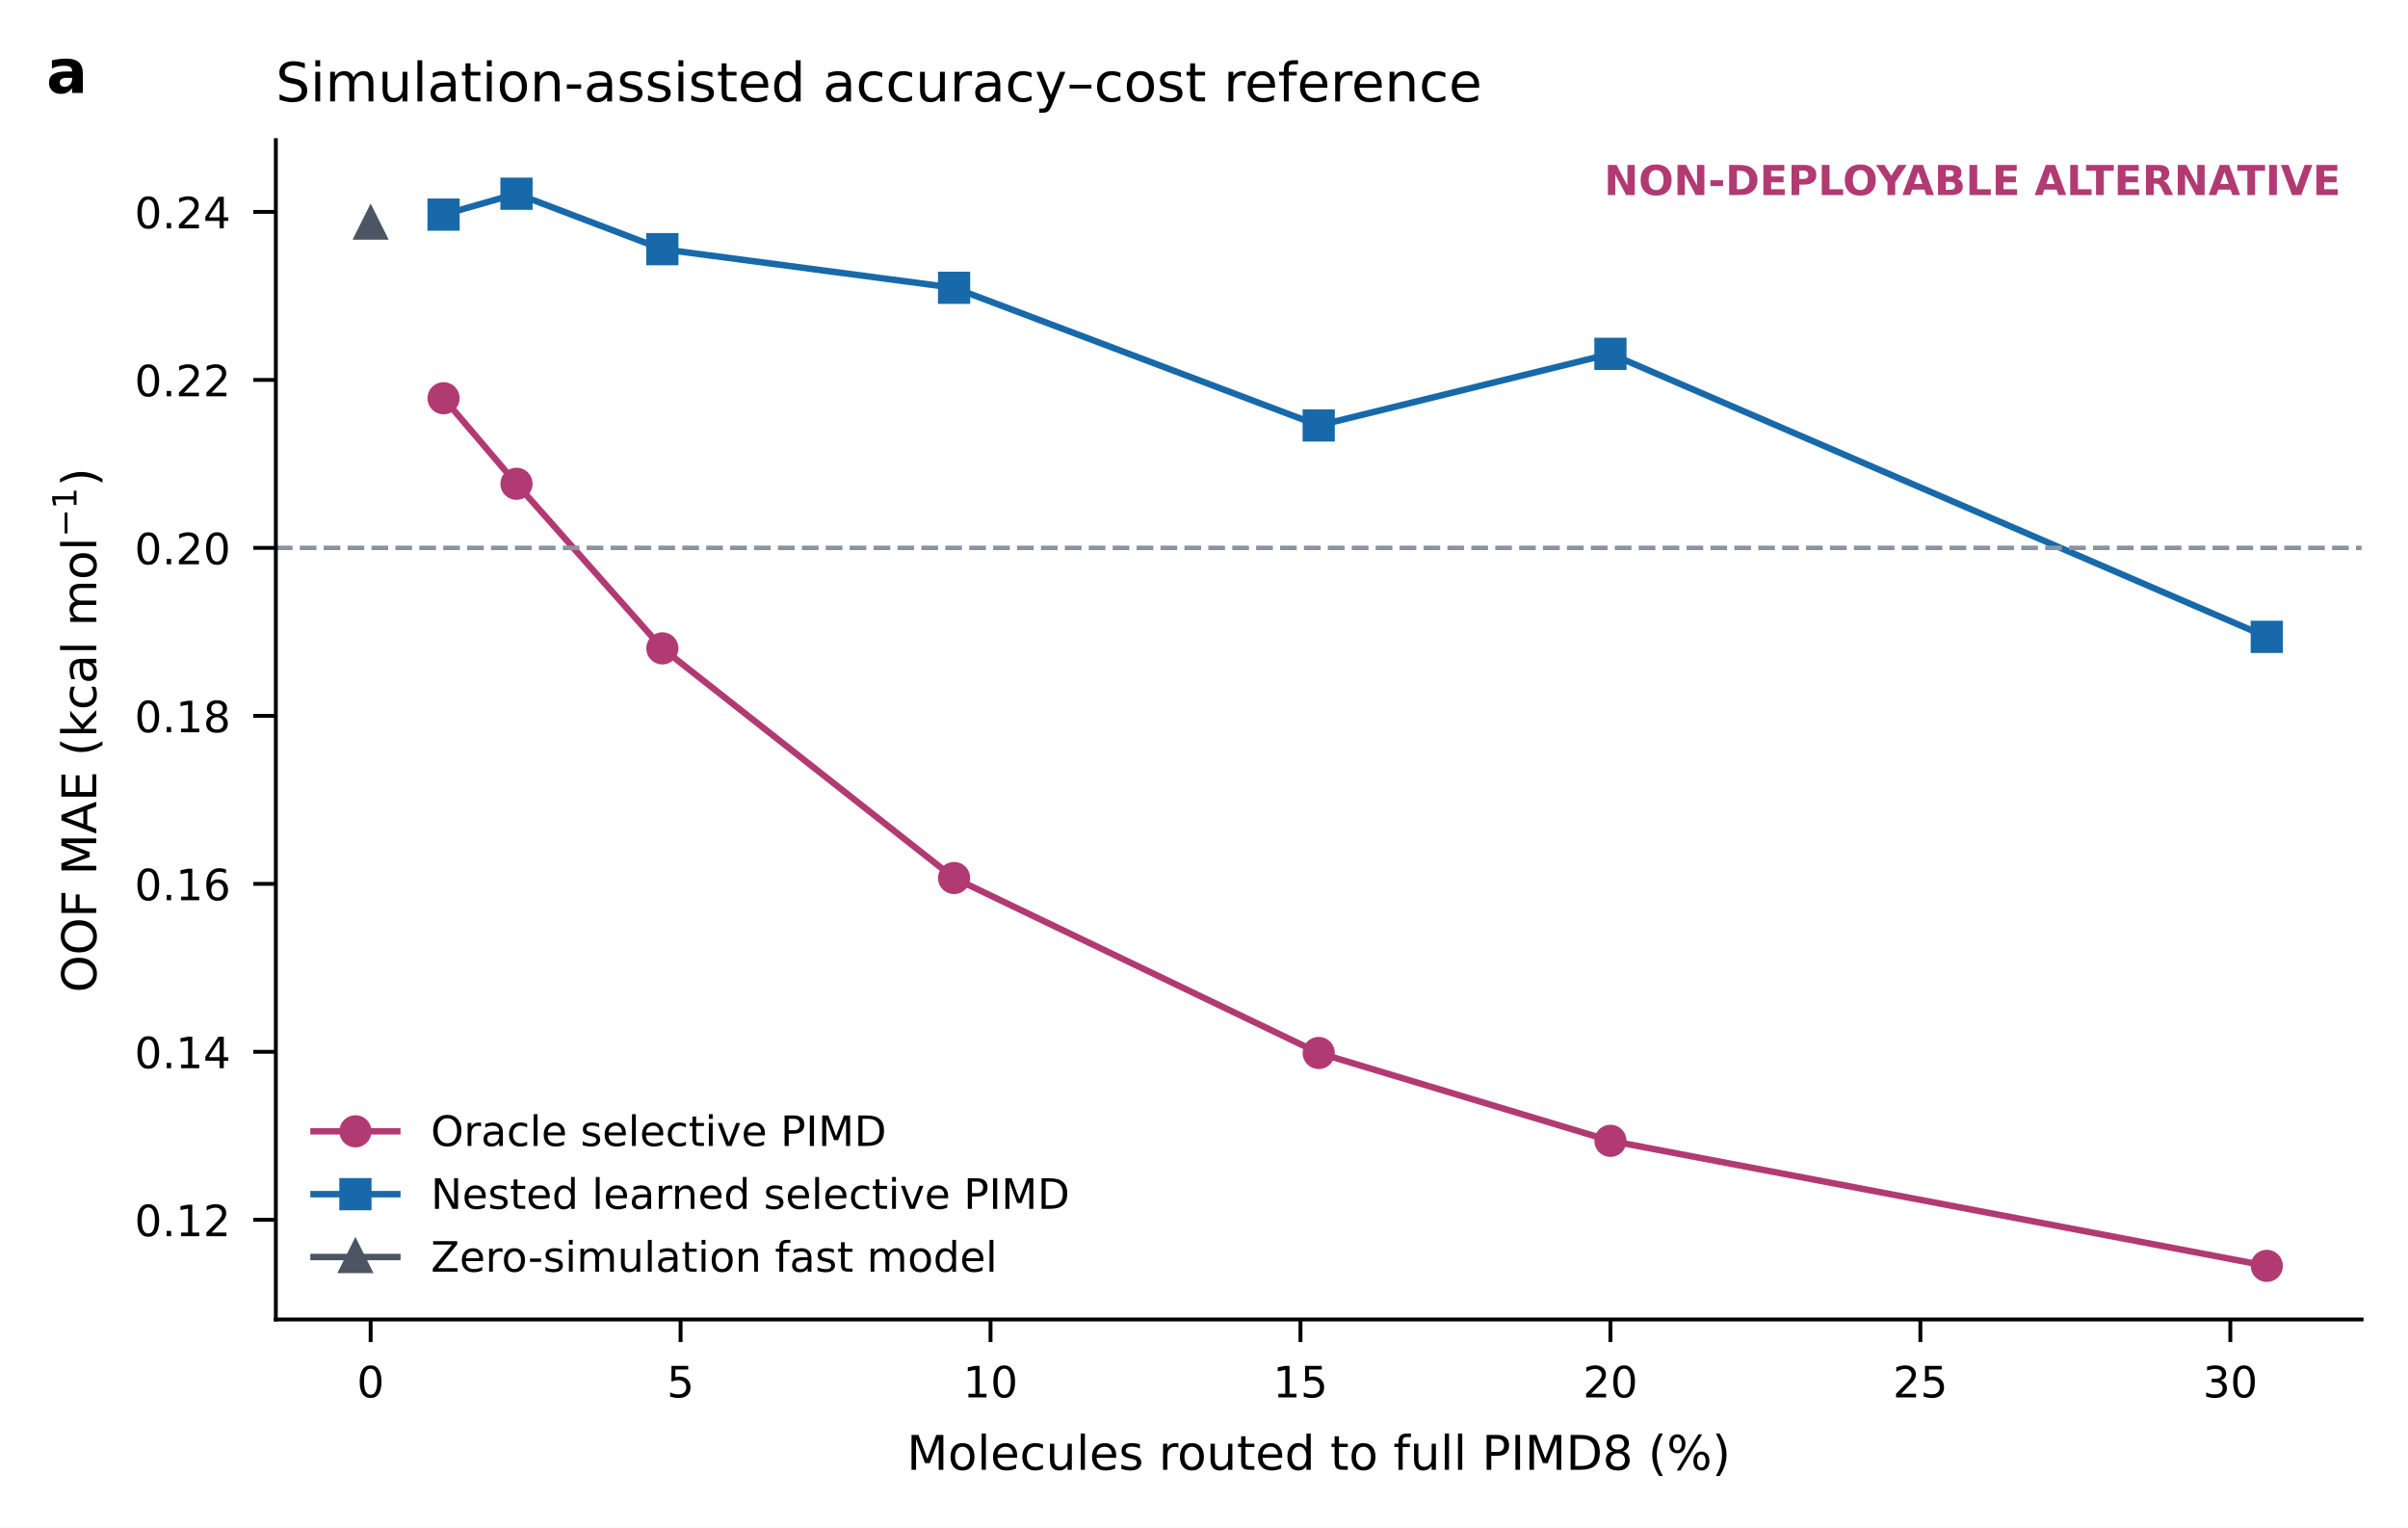
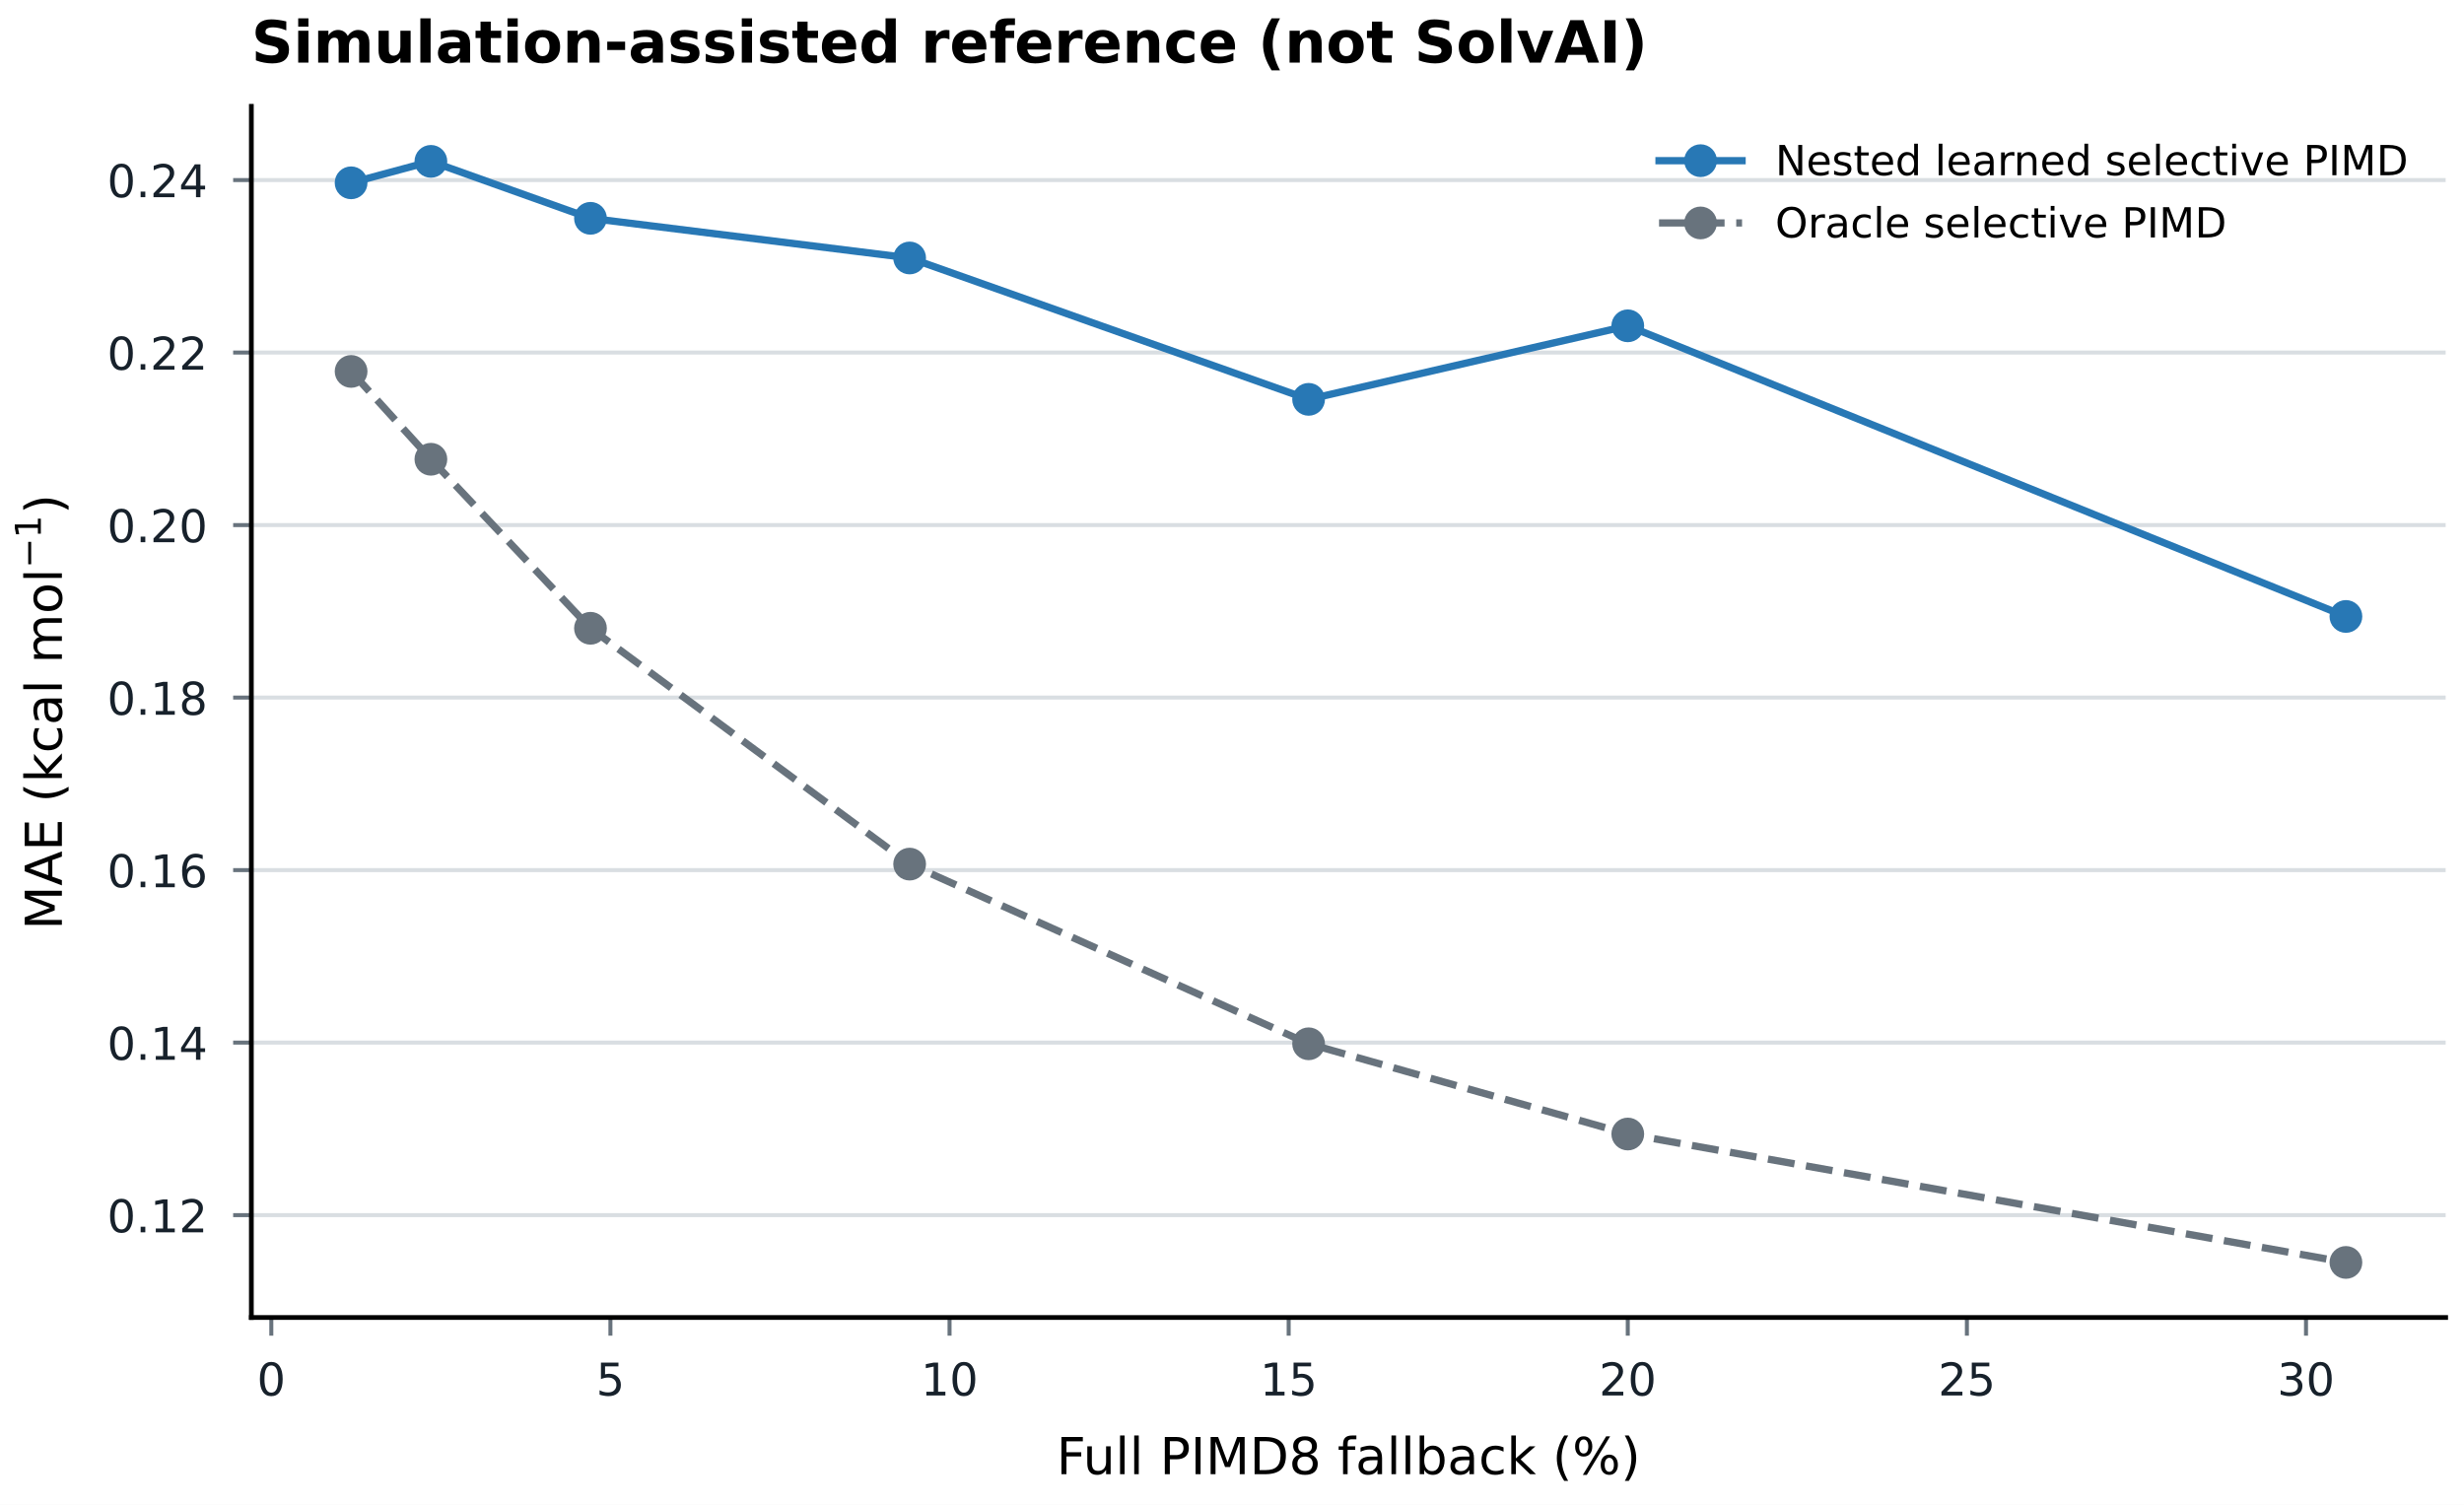
- <svg xmlns="http://www.w3.org/2000/svg" xmlns:xlink="http://www.w3.org/1999/xlink" width="373.64pt" height="236.988pt" viewBox="0 0 373.64 236.988" version="1.1">
+ <svg xmlns="http://www.w3.org/2000/svg" xmlns:xlink="http://www.w3.org/1999/xlink" width="338.356pt" height="206.639pt" viewBox="0 0 338.356 206.639" version="1.1">
  <defs>
    <style type="text/css">*{stroke-linejoin: round; stroke-linecap: butt}</style>
  </defs>
  <g id="figure_1">
    <g id="patch_1">
-       <path d="M 0 236.988 L 373.64 236.988 L 373.64 0 L 0 0 z " style="fill: #ffffff" />
+       <path d="M 0 206.639 L 338.356 206.639 L 338.356 0 L 0 0 z " style="fill: #ffffff" />
    </g>
    <g id="axes_1">
      <g id="patch_2">
-         <path d="M 42.8 204.688 L 366.44 204.688 L 366.44 21.736 L 42.8 21.736 z " style="fill: #ffffff" />
+         <path d="M 34.516 180.919 L 335.836 180.919 L 335.836 14.599 L 34.516 14.599 z " style="fill: #ffffff" />
      </g>
      <g id="matplotlib.axis_1">
        <g id="xtick_1">
          <g id="line2d_1">
            <defs>
-               <path id="mc02c9e346f" d="M 0 0 L 0 3.5 " style="stroke: #000000; stroke-width: 0.6" />
+               <path id="m6e2ca28cae" d="M 0 0 L 0 2.5 " style="stroke: #68737d; stroke-width: 0.55" />
            </defs>
            <g>
-               <use xlink:href="#mc02c9e346f" x="57.511" y="204.688" style="stroke: #000000; stroke-width: 0.6" />
+               <use xlink:href="#m6e2ca28cae" x="37.256" y="180.919" style="fill: #68737d; stroke: #68737d; stroke-width: 0.55" />
            </g>
          </g>
          <g id="text_1">
-             <text style="font-size: 6.7px; font-family: 'DejaVu Sans'; text-anchor: middle" x="57.511" y="216.778" transform="rotate(-0 57.51131 216.7783)">0</text>
+             <text style="font-size: 6.2px; font-family: 'DejaVu Sans'; text-anchor: middle; fill: #17212b" x="37.256" y="191.629" transform="rotate(-0 37.2556 191.6293)">0</text>
          </g>
        </g>
        <g id="xtick_2">
          <g id="line2d_2">
            <g>
-               <use xlink:href="#mc02c9e346f" x="105.605" y="204.688" style="stroke: #000000; stroke-width: 0.6" />
+               <use xlink:href="#m6e2ca28cae" x="83.823" y="180.919" style="fill: #68737d; stroke: #68737d; stroke-width: 0.55" />
            </g>
          </g>
          <g id="text_2">
-             <text style="font-size: 6.7px; font-family: 'DejaVu Sans'; text-anchor: middle" x="105.605" y="216.778" transform="rotate(-0 105.6047 216.7783)">5</text>
+             <text style="font-size: 6.2px; font-family: 'DejaVu Sans'; text-anchor: middle; fill: #17212b" x="83.823" y="191.629" transform="rotate(-0 83.82324 191.6293)">5</text>
          </g>
        </g>
        <g id="xtick_3">
          <g id="line2d_3">
            <g>
-               <use xlink:href="#mc02c9e346f" x="153.698" y="204.688" style="stroke: #000000; stroke-width: 0.6" />
+               <use xlink:href="#m6e2ca28cae" x="130.391" y="180.919" style="fill: #68737d; stroke: #68737d; stroke-width: 0.55" />
            </g>
          </g>
          <g id="text_3">
-             <text style="font-size: 6.7px; font-family: 'DejaVu Sans'; text-anchor: middle" x="153.698" y="216.778" transform="rotate(-0 153.698 216.7783)">10</text>
+             <text style="font-size: 6.2px; font-family: 'DejaVu Sans'; text-anchor: middle; fill: #17212b" x="130.391" y="191.629" transform="rotate(-0 130.3909 191.6293)">10</text>
          </g>
        </g>
        <g id="xtick_4">
          <g id="line2d_4">
            <g>
-               <use xlink:href="#mc02c9e346f" x="201.791" y="204.688" style="stroke: #000000; stroke-width: 0.6" />
+               <use xlink:href="#m6e2ca28cae" x="176.959" y="180.919" style="fill: #68737d; stroke: #68737d; stroke-width: 0.55" />
            </g>
          </g>
          <g id="text_4">
-             <text style="font-size: 6.7px; font-family: 'DejaVu Sans'; text-anchor: middle" x="201.791" y="216.778" transform="rotate(-0 201.7914 216.7783)">15</text>
+             <text style="font-size: 6.2px; font-family: 'DejaVu Sans'; text-anchor: middle; fill: #17212b" x="176.959" y="191.629" transform="rotate(-0 176.9585 191.6293)">15</text>
          </g>
        </g>
        <g id="xtick_5">
          <g id="line2d_5">
            <g>
-               <use xlink:href="#mc02c9e346f" x="249.885" y="204.688" style="stroke: #000000; stroke-width: 0.6" />
+               <use xlink:href="#m6e2ca28cae" x="223.526" y="180.919" style="fill: #68737d; stroke: #68737d; stroke-width: 0.55" />
            </g>
          </g>
          <g id="text_5">
-             <text style="font-size: 6.7px; font-family: 'DejaVu Sans'; text-anchor: middle" x="249.885" y="216.778" transform="rotate(-0 249.8847 216.7783)">20</text>
+             <text style="font-size: 6.2px; font-family: 'DejaVu Sans'; text-anchor: middle; fill: #17212b" x="223.526" y="191.629" transform="rotate(-0 223.5261 191.6293)">20</text>
          </g>
        </g>
        <g id="xtick_6">
          <g id="line2d_6">
            <g>
-               <use xlink:href="#mc02c9e346f" x="297.978" y="204.688" style="stroke: #000000; stroke-width: 0.6" />
+               <use xlink:href="#m6e2ca28cae" x="270.094" y="180.919" style="fill: #68737d; stroke: #68737d; stroke-width: 0.55" />
            </g>
          </g>
          <g id="text_6">
-             <text style="font-size: 6.7px; font-family: 'DejaVu Sans'; text-anchor: middle" x="297.978" y="216.778" transform="rotate(-0 297.9781 216.7783)">25</text>
+             <text style="font-size: 6.2px; font-family: 'DejaVu Sans'; text-anchor: middle; fill: #17212b" x="270.094" y="191.629" transform="rotate(-0 270.0938 191.6293)">25</text>
          </g>
        </g>
        <g id="xtick_7">
          <g id="line2d_7">
            <g>
-               <use xlink:href="#mc02c9e346f" x="346.071" y="204.688" style="stroke: #000000; stroke-width: 0.6" />
+               <use xlink:href="#m6e2ca28cae" x="316.661" y="180.919" style="fill: #68737d; stroke: #68737d; stroke-width: 0.55" />
            </g>
          </g>
          <g id="text_7">
-             <text style="font-size: 6.7px; font-family: 'DejaVu Sans'; text-anchor: middle" x="346.071" y="216.778" transform="rotate(-0 346.0714 216.7783)">30</text>
+             <text style="font-size: 6.2px; font-family: 'DejaVu Sans'; text-anchor: middle; fill: #17212b" x="316.661" y="191.629" transform="rotate(-0 316.6614 191.6293)">30</text>
          </g>
        </g>
        <g id="text_8">
-           <text style="font-size: 7.4px; font-family: 'DejaVu Sans'; text-anchor: middle" x="204.62" y="228.011" transform="rotate(-0 204.6204 228.0107)">Molecules routed to full PIMD8 (%)</text>
+           <text style="font-size: 7px; font-family: 'DejaVu Sans'; text-anchor: middle" x="185.176" y="202.438" transform="rotate(-0 185.1763 202.4377)">Full PIMD8 fallback (%)</text>
        </g>
      </g>
      <g id="matplotlib.axis_2">
        <g id="ytick_1">
          <g id="line2d_8">
+             <path d="M 34.516 166.863 L 335.836 166.863 " clip-path="url(#p264f68f1a0)" style="fill: none; stroke: #d9dee2; stroke-width: 0.55; stroke-linecap: square" />
+           </g>
+           <g id="line2d_9">
            <defs>
-               <path id="mb4e2c9e96e" d="M 0 0 L -3.5 0 " style="stroke: #000000; stroke-width: 0.6" />
+               <path id="m6fa0920486" d="M 0 0 L -2.5 0 " style="stroke: #68737d; stroke-width: 0.55" />
            </defs>
            <g>
-               <use xlink:href="#mb4e2c9e96e" x="42.8" y="189.227" style="stroke: #000000; stroke-width: 0.6" />
+               <use xlink:href="#m6fa0920486" x="34.516" y="166.863" style="fill: #68737d; stroke: #68737d; stroke-width: 0.55" />
            </g>
          </g>
          <g id="text_9">
-             <text style="font-size: 6.7px; font-family: 'DejaVu Sans'; text-anchor: end" x="35.8" y="191.772" transform="rotate(-0 35.8004 191.7719)">0.12</text>
+             <text style="font-size: 6.2px; font-family: 'DejaVu Sans'; text-anchor: end; fill: #17212b" x="28.516" y="169.218" transform="rotate(-0 28.51633 169.2184)">0.12</text>
          </g>
        </g>
        <g id="ytick_2">
-           <g id="line2d_9">
-             <g>
-               <use xlink:href="#mb4e2c9e96e" x="42.8" y="163.168" style="stroke: #000000; stroke-width: 0.6" />
+           <g id="line2d_10">
+             <path d="M 34.516 143.173 L 335.836 143.173 " clip-path="url(#p264f68f1a0)" style="fill: none; stroke: #d9dee2; stroke-width: 0.55; stroke-linecap: square" />
+           </g>
+           <g id="line2d_11">
+             <g>
+               <use xlink:href="#m6fa0920486" x="34.516" y="143.173" style="fill: #68737d; stroke: #68737d; stroke-width: 0.55" />
            </g>
          </g>
          <g id="text_10">
-             <text style="font-size: 6.7px; font-family: 'DejaVu Sans'; text-anchor: end" x="35.8" y="165.713" transform="rotate(-0 35.8004 165.7129)">0.14</text>
+             <text style="font-size: 6.2px; font-family: 'DejaVu Sans'; text-anchor: end; fill: #17212b" x="28.516" y="145.528" transform="rotate(-0 28.51633 145.5284)">0.14</text>
          </g>
        </g>
        <g id="ytick_3">
-           <g id="line2d_10">
-             <g>
-               <use xlink:href="#mb4e2c9e96e" x="42.8" y="137.109" style="stroke: #000000; stroke-width: 0.6" />
+           <g id="line2d_12">
+             <path d="M 34.516 119.483 L 335.836 119.483 " clip-path="url(#p264f68f1a0)" style="fill: none; stroke: #d9dee2; stroke-width: 0.55; stroke-linecap: square" />
+           </g>
+           <g id="line2d_13">
+             <g>
+               <use xlink:href="#m6fa0920486" x="34.516" y="119.483" style="fill: #68737d; stroke: #68737d; stroke-width: 0.55" />
            </g>
          </g>
          <g id="text_11">
-             <text style="font-size: 6.7px; font-family: 'DejaVu Sans'; text-anchor: end" x="35.8" y="139.654" transform="rotate(-0 35.8004 139.6539)">0.16</text>
+             <text style="font-size: 6.2px; font-family: 'DejaVu Sans'; text-anchor: end; fill: #17212b" x="28.516" y="121.838" transform="rotate(-0 28.51633 121.8384)">0.16</text>
          </g>
        </g>
        <g id="ytick_4">
-           <g id="line2d_11">
-             <g>
-               <use xlink:href="#mb4e2c9e96e" x="42.8" y="111.05" style="stroke: #000000; stroke-width: 0.6" />
+           <g id="line2d_14">
+             <path d="M 34.516 95.793 L 335.836 95.793 " clip-path="url(#p264f68f1a0)" style="fill: none; stroke: #d9dee2; stroke-width: 0.55; stroke-linecap: square" />
+           </g>
+           <g id="line2d_15">
+             <g>
+               <use xlink:href="#m6fa0920486" x="34.516" y="95.793" style="fill: #68737d; stroke: #68737d; stroke-width: 0.55" />
            </g>
          </g>
          <g id="text_12">
-             <text style="font-size: 6.7px; font-family: 'DejaVu Sans'; text-anchor: end" x="35.8" y="113.595" transform="rotate(-0 35.8004 113.5949)">0.18</text>
+             <text style="font-size: 6.2px; font-family: 'DejaVu Sans'; text-anchor: end; fill: #17212b" x="28.516" y="98.148" transform="rotate(-0 28.51633 98.14842)">0.18</text>
          </g>
        </g>
        <g id="ytick_5">
-           <g id="line2d_12">
-             <g>
-               <use xlink:href="#mb4e2c9e96e" x="42.8" y="84.991" style="stroke: #000000; stroke-width: 0.6" />
+           <g id="line2d_16">
+             <path d="M 34.516 72.103 L 335.836 72.103 " clip-path="url(#p264f68f1a0)" style="fill: none; stroke: #d9dee2; stroke-width: 0.55; stroke-linecap: square" />
+           </g>
+           <g id="line2d_17">
+             <g>
+               <use xlink:href="#m6fa0920486" x="34.516" y="72.103" style="fill: #68737d; stroke: #68737d; stroke-width: 0.55" />
            </g>
          </g>
          <g id="text_13">
-             <text style="font-size: 6.7px; font-family: 'DejaVu Sans'; text-anchor: end" x="35.8" y="87.536" transform="rotate(-0 35.8004 87.53593)">0.20</text>
+             <text style="font-size: 6.2px; font-family: 'DejaVu Sans'; text-anchor: end; fill: #17212b" x="28.516" y="74.458" transform="rotate(-0 28.51633 74.45844)">0.20</text>
          </g>
        </g>
        <g id="ytick_6">
-           <g id="line2d_13">
-             <g>
-               <use xlink:href="#mb4e2c9e96e" x="42.8" y="58.932" style="stroke: #000000; stroke-width: 0.6" />
+           <g id="line2d_18">
+             <path d="M 34.516 48.413 L 335.836 48.413 " clip-path="url(#p264f68f1a0)" style="fill: none; stroke: #d9dee2; stroke-width: 0.55; stroke-linecap: square" />
+           </g>
+           <g id="line2d_19">
+             <g>
+               <use xlink:href="#m6fa0920486" x="34.516" y="48.413" style="fill: #68737d; stroke: #68737d; stroke-width: 0.55" />
            </g>
          </g>
          <g id="text_14">
-             <text style="font-size: 6.7px; font-family: 'DejaVu Sans'; text-anchor: end" x="35.8" y="61.477" transform="rotate(-0 35.8004 61.47695)">0.22</text>
+             <text style="font-size: 6.2px; font-family: 'DejaVu Sans'; text-anchor: end; fill: #17212b" x="28.516" y="50.768" transform="rotate(-0 28.51633 50.76846)">0.22</text>
          </g>
        </g>
        <g id="ytick_7">
-           <g id="line2d_14">
-             <g>
-               <use xlink:href="#mb4e2c9e96e" x="42.8" y="32.873" style="stroke: #000000; stroke-width: 0.6" />
+           <g id="line2d_20">
+             <path d="M 34.516 24.723 L 335.836 24.723 " clip-path="url(#p264f68f1a0)" style="fill: none; stroke: #d9dee2; stroke-width: 0.55; stroke-linecap: square" />
+           </g>
+           <g id="line2d_21">
+             <g>
+               <use xlink:href="#m6fa0920486" x="34.516" y="24.723" style="fill: #68737d; stroke: #68737d; stroke-width: 0.55" />
            </g>
          </g>
          <g id="text_15">
-             <text style="font-size: 6.7px; font-family: 'DejaVu Sans'; text-anchor: end" x="35.8" y="35.418" transform="rotate(-0 35.8004 35.41797)">0.24</text>
+             <text style="font-size: 6.2px; font-family: 'DejaVu Sans'; text-anchor: end; fill: #17212b" x="28.516" y="27.078" transform="rotate(-0 28.51633 27.07848)">0.24</text>
          </g>
        </g>
        <g id="text_16">
-           <g transform="translate(15.1047 153.9859) rotate(-90)">
+           <g transform="translate(9.03 127.6838) rotate(-90)">
            <text>
-               <tspan x="0" y="-0.17" style="font-size: 7.4px; font-family: 'DejaVu Sans'">O</tspan>
-               <tspan x="5.817" y="-0.17" style="font-size: 7.4px; font-family: 'DejaVu Sans'">O</tspan>
-               <tspan x="11.634" y="-0.17" style="font-size: 7.4px; font-family: 'DejaVu Sans'">F</tspan>
-               <tspan x="15.886" y="-0.17" style="font-size: 7.4px; font-family: 'DejaVu Sans'"> </tspan>
-               <tspan x="18.235" y="-0.17" style="font-size: 7.4px; font-family: 'DejaVu Sans'">M</tspan>
-               <tspan x="24.611" y="-0.17" style="font-size: 7.4px; font-family: 'DejaVu Sans'">A</tspan>
-               <tspan x="29.667" y="-0.17" style="font-size: 7.4px; font-family: 'DejaVu Sans'">E</tspan>
-               <tspan x="34.337" y="-0.17" style="font-size: 7.4px; font-family: 'DejaVu Sans'"> </tspan>
-               <tspan x="36.686" y="-0.17" style="font-size: 7.4px; font-family: 'DejaVu Sans'">(</tspan>
-               <tspan x="39.569" y="-0.17" style="font-size: 7.4px; font-family: 'DejaVu Sans'">k</tspan>
-               <tspan x="43.849" y="-0.17" style="font-size: 7.4px; font-family: 'DejaVu Sans'">c</tspan>
-               <tspan x="47.913" y="-0.17" style="font-size: 7.4px; font-family: 'DejaVu Sans'">a</tspan>
-               <tspan x="52.442" y="-0.17" style="font-size: 7.4px; font-family: 'DejaVu Sans'">l</tspan>
-               <tspan x="54.495" y="-0.17" style="font-size: 7.4px; font-family: 'DejaVu Sans'"> </tspan>
-               <tspan x="56.844" y="-0.17" style="font-size: 7.4px; font-family: 'DejaVu Sans'">m</tspan>
-               <tspan x="64.044" y="-0.17" style="font-size: 7.4px; font-family: 'DejaVu Sans'">o</tspan>
-               <tspan x="68.565" y="-0.17" style="font-size: 7.4px; font-family: 'DejaVu Sans'">l</tspan>
-               <tspan x="78.518" y="-0.17" style="font-size: 7.4px; font-family: 'DejaVu Sans'">)</tspan>
-               <tspan x="70.69" y="-3.227" style="font-size: 5.18px; font-family: 'DejaVu Sans'">−</tspan>
-               <tspan x="75.024" y="-3.227" style="font-size: 5.18px; font-family: 'DejaVu Sans'">1</tspan>
+               <tspan x="0" y="-0.532" style="font-size: 7px; font-family: 'DejaVu Sans'">M</tspan>
+               <tspan x="6.04" y="-0.532" style="font-size: 7px; font-family: 'DejaVu Sans'">A</tspan>
+               <tspan x="10.828" y="-0.532" style="font-size: 7px; font-family: 'DejaVu Sans'">E</tspan>
+               <tspan x="15.251" y="-0.532" style="font-size: 7px; font-family: 'DejaVu Sans'"> </tspan>
+               <tspan x="17.476" y="-0.532" style="font-size: 7px; font-family: 'DejaVu Sans'">(</tspan>
+               <tspan x="20.207" y="-0.532" style="font-size: 7px; font-family: 'DejaVu Sans'">k</tspan>
+               <tspan x="24.261" y="-0.532" style="font-size: 7px; font-family: 'DejaVu Sans'">c</tspan>
+               <tspan x="28.109" y="-0.532" style="font-size: 7px; font-family: 'DejaVu Sans'">a</tspan>
+               <tspan x="32.399" y="-0.532" style="font-size: 7px; font-family: 'DejaVu Sans'">l</tspan>
+               <tspan x="34.344" y="-0.532" style="font-size: 7px; font-family: 'DejaVu Sans'"> </tspan>
+               <tspan x="36.569" y="-0.532" style="font-size: 7px; font-family: 'DejaVu Sans'">m</tspan>
+               <tspan x="43.388" y="-0.532" style="font-size: 7px; font-family: 'DejaVu Sans'">o</tspan>
+               <tspan x="47.67" y="-0.532" style="font-size: 7px; font-family: 'DejaVu Sans'">l</tspan>
+               <tspan x="57.097" y="-0.532" style="font-size: 7px; font-family: 'DejaVu Sans'">)</tspan>
+               <tspan x="49.682" y="-3.423" style="font-size: 4.9px; font-family: 'DejaVu Sans'">−</tspan>
+               <tspan x="53.788" y="-3.423" style="font-size: 4.9px; font-family: 'DejaVu Sans'">1</tspan>
            </text>
          </g>
        </g>
      </g>
-       <g id="line2d_15">
-         <path d="M 68.827 61.78 L 80.143 75.049 L 102.776 100.581 L 148.04 136.205 L 204.62 163.346 L 249.885 176.975 L 351.729 196.372 " clip-path="url(#p784656d720)" style="fill: none; stroke: #b23a73; stroke-linecap: square" />
+       <g id="line2d_22">
+         <path d="M 48.213 25.104 L 59.17 22.159 L 81.084 29.98 L 124.912 35.425 L 179.698 54.839 L 223.526 44.741 L 322.14 84.652 " clip-path="url(#p264f68f1a0)" style="fill: none; stroke: #2878b5; stroke-linecap: square" />
        <defs>
-           <path id="m788f09c08c" d="M 0 2 C 0.53 2 1.039 1.789 1.414 1.414 C 1.789 1.039 2 0.53 2 0 C 2 -0.53 1.789 -1.039 1.414 -1.414 C 1.039 -1.789 0.53 -2 0 -2 C -0.53 -2 -1.039 -1.789 -1.414 -1.414 C -1.789 -1.039 -2 -0.53 -2 0 C -2 0.53 -1.789 1.039 -1.414 1.414 C -1.039 1.789 -0.53 2 0 2 z " style="stroke: #b23a73" />
+           <path id="mfaaa896d04" d="M 0 1.75 C 0.464 1.75 0.909 1.566 1.237 1.237 C 1.566 0.909 1.75 0.464 1.75 0 C 1.75 -0.464 1.566 -0.909 1.237 -1.237 C 0.909 -1.566 0.464 -1.75 0 -1.75 C -0.464 -1.75 -0.909 -1.566 -1.237 -1.237 C -1.566 -0.909 -1.75 -0.464 -1.75 0 C -1.75 0.464 -1.566 0.909 -1.237 1.237 C -0.909 1.566 -0.464 1.75 0 1.75 z " style="stroke: #2878b5" />
        </defs>
-         <g clip-path="url(#p784656d720)">
-           <use xlink:href="#m788f09c08c" x="68.827" y="61.78" style="fill: #b23a73; stroke: #b23a73" />
-           <use xlink:href="#m788f09c08c" x="80.143" y="75.049" style="fill: #b23a73; stroke: #b23a73" />
-           <use xlink:href="#m788f09c08c" x="102.776" y="100.581" style="fill: #b23a73; stroke: #b23a73" />
-           <use xlink:href="#m788f09c08c" x="148.04" y="136.205" style="fill: #b23a73; stroke: #b23a73" />
-           <use xlink:href="#m788f09c08c" x="204.62" y="163.346" style="fill: #b23a73; stroke: #b23a73" />
-           <use xlink:href="#m788f09c08c" x="249.885" y="176.975" style="fill: #b23a73; stroke: #b23a73" />
-           <use xlink:href="#m788f09c08c" x="351.729" y="196.372" style="fill: #b23a73; stroke: #b23a73" />
-         </g>
-       </g>
-       <g id="line2d_16">
-         <path d="M 68.827 33.292 L 80.143 30.052 L 102.776 38.655 L 148.04 44.645 L 204.62 66 L 249.885 54.892 L 351.729 98.795 " clip-path="url(#p784656d720)" style="fill: none; stroke: #1769aa; stroke-linecap: square" />
+         <g clip-path="url(#p264f68f1a0)">
+           <use xlink:href="#mfaaa896d04" x="48.213" y="25.104" style="fill: #2878b5; stroke: #2878b5" />
+           <use xlink:href="#mfaaa896d04" x="59.17" y="22.159" style="fill: #2878b5; stroke: #2878b5" />
+           <use xlink:href="#mfaaa896d04" x="81.084" y="29.98" style="fill: #2878b5; stroke: #2878b5" />
+           <use xlink:href="#mfaaa896d04" x="124.912" y="35.425" style="fill: #2878b5; stroke: #2878b5" />
+           <use xlink:href="#mfaaa896d04" x="179.698" y="54.839" style="fill: #2878b5; stroke: #2878b5" />
+           <use xlink:href="#mfaaa896d04" x="223.526" y="44.741" style="fill: #2878b5; stroke: #2878b5" />
+           <use xlink:href="#mfaaa896d04" x="322.14" y="84.652" style="fill: #2878b5; stroke: #2878b5" />
+         </g>
+       </g>
+       <g id="line2d_23">
+         <path d="M 48.213 51.003 L 59.17 63.065 L 81.084 86.276 L 124.912 118.661 L 179.698 143.335 L 223.526 155.725 L 322.14 173.359 " clip-path="url(#p264f68f1a0)" style="fill: none; stroke-dasharray: 3.7,1.6; stroke-dashoffset: 0; stroke: #68737d" />
        <defs>
-           <path id="m102bf8e693" d="M -2 2 L 2 2 L 2 -2 L -2 -2 z " style="stroke: #1769aa; stroke-linejoin: miter" />
+           <path id="me9f6511838" d="M 0 1.75 C 0.464 1.75 0.909 1.566 1.237 1.237 C 1.566 0.909 1.75 0.464 1.75 0 C 1.75 -0.464 1.566 -0.909 1.237 -1.237 C 0.909 -1.566 0.464 -1.75 0 -1.75 C -0.464 -1.75 -0.909 -1.566 -1.237 -1.237 C -1.566 -0.909 -1.75 -0.464 -1.75 0 C -1.75 0.464 -1.566 0.909 -1.237 1.237 C -0.909 1.566 -0.464 1.75 0 1.75 z " style="stroke: #68737d" />
        </defs>
-         <g clip-path="url(#p784656d720)">
-           <use xlink:href="#m102bf8e693" x="68.827" y="33.292" style="fill: #1769aa; stroke: #1769aa; stroke-linejoin: miter" />
-           <use xlink:href="#m102bf8e693" x="80.143" y="30.052" style="fill: #1769aa; stroke: #1769aa; stroke-linejoin: miter" />
-           <use xlink:href="#m102bf8e693" x="102.776" y="38.655" style="fill: #1769aa; stroke: #1769aa; stroke-linejoin: miter" />
-           <use xlink:href="#m102bf8e693" x="148.04" y="44.645" style="fill: #1769aa; stroke: #1769aa; stroke-linejoin: miter" />
-           <use xlink:href="#m102bf8e693" x="204.62" y="66" style="fill: #1769aa; stroke: #1769aa; stroke-linejoin: miter" />
-           <use xlink:href="#m102bf8e693" x="249.885" y="54.892" style="fill: #1769aa; stroke: #1769aa; stroke-linejoin: miter" />
-           <use xlink:href="#m102bf8e693" x="351.729" y="98.795" style="fill: #1769aa; stroke: #1769aa; stroke-linejoin: miter" />
-         </g>
-       </g>
-       <g id="line2d_17">
-         <path d="M 57.511 34.689 " clip-path="url(#p784656d720)" style="fill: none; stroke: #4b5563; stroke-linecap: square" />
-         <defs>
-           <path id="m9bcefc9044" d="M 0 -2 L -2 2 L 2 2 z " style="stroke: #4b5563; stroke-linejoin: miter" />
-         </defs>
-         <g clip-path="url(#p784656d720)">
-           <use xlink:href="#m9bcefc9044" x="57.511" y="34.689" style="fill: #4b5563; stroke: #4b5563; stroke-linejoin: miter" />
-         </g>
-       </g>
-       <g id="line2d_18">
-         <path d="M 42.8 84.991 L 366.44 84.991 " clip-path="url(#p784656d720)" style="fill: none; stroke-dasharray: 2.59,1.12; stroke-dashoffset: 0; stroke: #8a93a0; stroke-width: 0.7" />
+         <g clip-path="url(#p264f68f1a0)">
+           <use xlink:href="#me9f6511838" x="48.213" y="51.003" style="fill: #68737d; stroke: #68737d" />
+           <use xlink:href="#me9f6511838" x="59.17" y="63.065" style="fill: #68737d; stroke: #68737d" />
+           <use xlink:href="#me9f6511838" x="81.084" y="86.276" style="fill: #68737d; stroke: #68737d" />
+           <use xlink:href="#me9f6511838" x="124.912" y="118.661" style="fill: #68737d; stroke: #68737d" />
+           <use xlink:href="#me9f6511838" x="179.698" y="143.335" style="fill: #68737d; stroke: #68737d" />
+           <use xlink:href="#me9f6511838" x="223.526" y="155.725" style="fill: #68737d; stroke: #68737d" />
+           <use xlink:href="#me9f6511838" x="322.14" y="173.359" style="fill: #68737d; stroke: #68737d" />
+         </g>
      </g>
      <g id="patch_3">
-         <path d="M 42.8 204.688 L 42.8 21.736 " style="fill: none; stroke: #000000; stroke-width: 0.6; stroke-linejoin: miter; stroke-linecap: square" />
+         <path d="M 34.516 180.919 L 34.516 14.599 " style="fill: none; stroke: #000000; stroke-width: 0.65; stroke-linejoin: miter; stroke-linecap: square" />
      </g>
      <g id="patch_4">
-         <path d="M 42.8 204.688 L 366.44 204.688 " style="fill: none; stroke: #000000; stroke-width: 0.6; stroke-linejoin: miter; stroke-linecap: square" />
+         <path d="M 34.516 180.919 L 335.836 180.919 " style="fill: none; stroke: #000000; stroke-width: 0.65; stroke-linejoin: miter; stroke-linecap: square" />
      </g>
      <g id="text_17">
-         <text style="font-weight: 700; font-size: 6.4px; font-family: 'DejaVu Sans'; text-anchor: end; fill: #b23a73" x="363.204" y="30.257" transform="rotate(-0 363.204 30.25739)">NON-DEPLOYABLE ALTERNATIVE</text>
-       </g>
-       <g id="text_18">
-         <text style="font-weight: 700; font-size: 9.5px; font-family: 'DejaVu Sans'; text-anchor: start" x="7.2" y="14.418" transform="rotate(-0 7.2 14.41777)">a</text>
-       </g>
-       <g id="text_19">
-         <text style="font-size: 8.4px; font-family: 'DejaVu Sans'; text-anchor: start" x="42.8" y="15.736" transform="rotate(-0 42.8004 15.73585)">Simulation-assisted accuracy–cost reference</text>
+         <text style="font-weight: 700; font-size: 8px; font-family: 'DejaVu Sans'; text-anchor: start" x="34.516" y="8.599" transform="rotate(-0 34.51633 8.59875)">Simulation-assisted reference (not SolvAI)</text>
      </g>
      <g id="legend_1">
-         <g id="line2d_19">
-           <path d="M 48.65 175.5 L 55.15 175.5 L 61.65 175.5 " style="fill: none; stroke: #b23a73; stroke-linecap: square" />
+         <g id="line2d_24">
+           <path d="M 227.819 22.065 L 233.519 22.065 L 239.219 22.065 " style="fill: none; stroke: #2878b5; stroke-linecap: square" />
          <g>
-             <use xlink:href="#m788f09c08c" x="55.15" y="175.5" style="fill: #b23a73; stroke: #b23a73" />
-           </g>
-         </g>
-         <g id="text_20">
-           <text style="font-size: 6.5px; font-family: 'DejaVu Sans'; text-anchor: start" x="66.85" y="177.775" transform="rotate(-0 66.8504 177.7753)">Oracle selective PIMD</text>
-         </g>
-         <g id="line2d_20">
-           <path d="M 48.65 185.251 L 55.15 185.251 L 61.65 185.251 " style="fill: none; stroke: #1769aa; stroke-linecap: square" />
+             <use xlink:href="#mfaaa896d04" x="233.519" y="22.065" style="fill: #2878b5; stroke: #2878b5" />
+           </g>
+         </g>
+         <g id="text_18">
+           <text style="font-size: 5.7px; font-family: 'DejaVu Sans'; text-anchor: start" x="243.779" y="24.06" transform="rotate(-0 243.7787 24.05986)">Nested learned selective PIMD</text>
+         </g>
+         <g id="line2d_25">
+           <path d="M 227.819 30.615 L 233.519 30.615 L 239.219 30.615 " style="fill: none; stroke-dasharray: 3.7,1.6; stroke-dashoffset: 0; stroke: #68737d" />
          <g>
-             <use xlink:href="#m102bf8e693" x="55.15" y="185.251" style="fill: #1769aa; stroke: #1769aa; stroke-linejoin: miter" />
-           </g>
-         </g>
-         <g id="text_21">
-           <text style="font-size: 6.5px; font-family: 'DejaVu Sans'; text-anchor: start" x="66.85" y="187.526" transform="rotate(-0 66.8504 187.5258)">Nested learned selective PIMD</text>
-         </g>
-         <g id="line2d_21">
-           <path d="M 48.65 195.001 L 55.15 195.001 L 61.65 195.001 " style="fill: none; stroke: #4b5563; stroke-linecap: square" />
-           <g>
-             <use xlink:href="#m9bcefc9044" x="55.15" y="195.001" style="fill: #4b5563; stroke: #4b5563; stroke-linejoin: miter" />
-           </g>
-         </g>
-         <g id="text_22">
-           <text style="font-size: 6.5px; font-family: 'DejaVu Sans'; text-anchor: start" x="66.85" y="197.276" transform="rotate(-0 66.8504 197.2763)">Zero-simulation fast model</text>
+             <use xlink:href="#me9f6511838" x="233.519" y="30.615" style="fill: #68737d; stroke: #68737d" />
+           </g>
+         </g>
+         <g id="text_19">
+           <text style="font-size: 5.7px; font-family: 'DejaVu Sans'; text-anchor: start" x="243.779" y="32.61" transform="rotate(-0 243.7787 32.6103)">Oracle selective PIMD</text>
        </g>
      </g>
    </g>
  </g>
  <defs>
-     <clipPath id="p784656d720">
-       <rect x="42.8" y="21.736" width="323.64" height="182.952" />
+     <clipPath id="p264f68f1a0">
+       <rect x="34.516" y="14.599" width="301.32" height="166.32" />
    </clipPath>
  </defs>
</svg>
